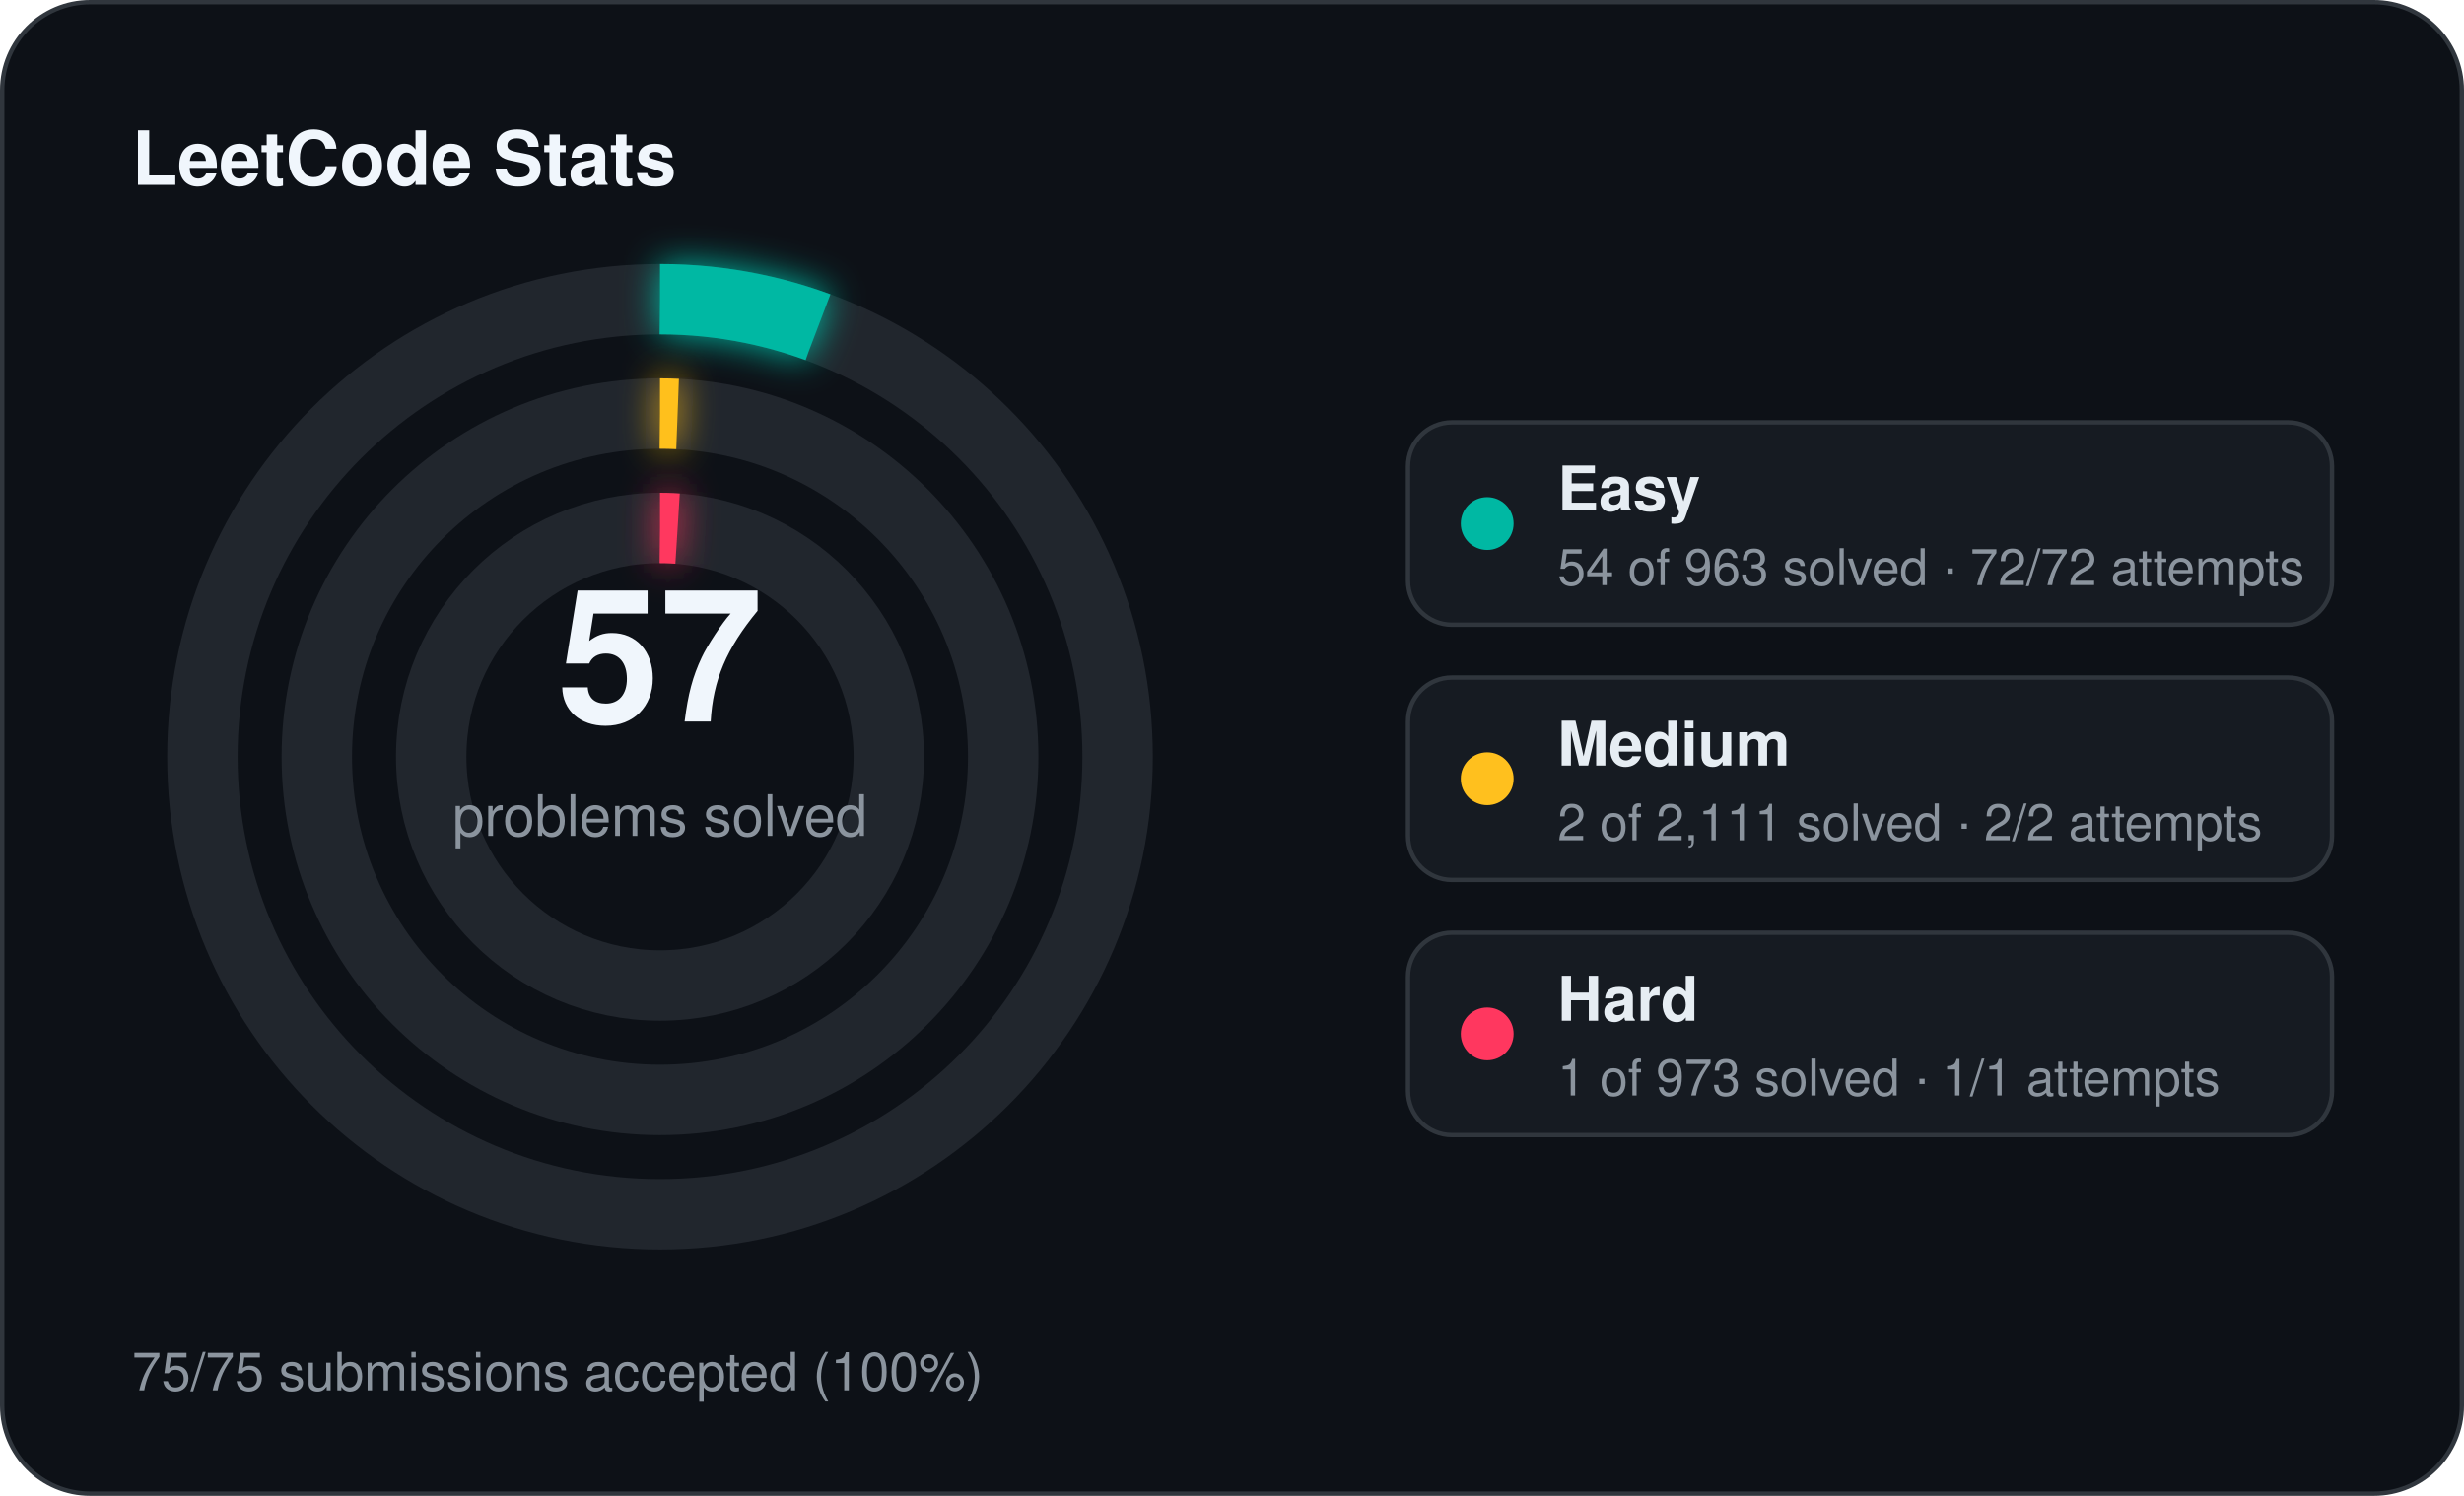
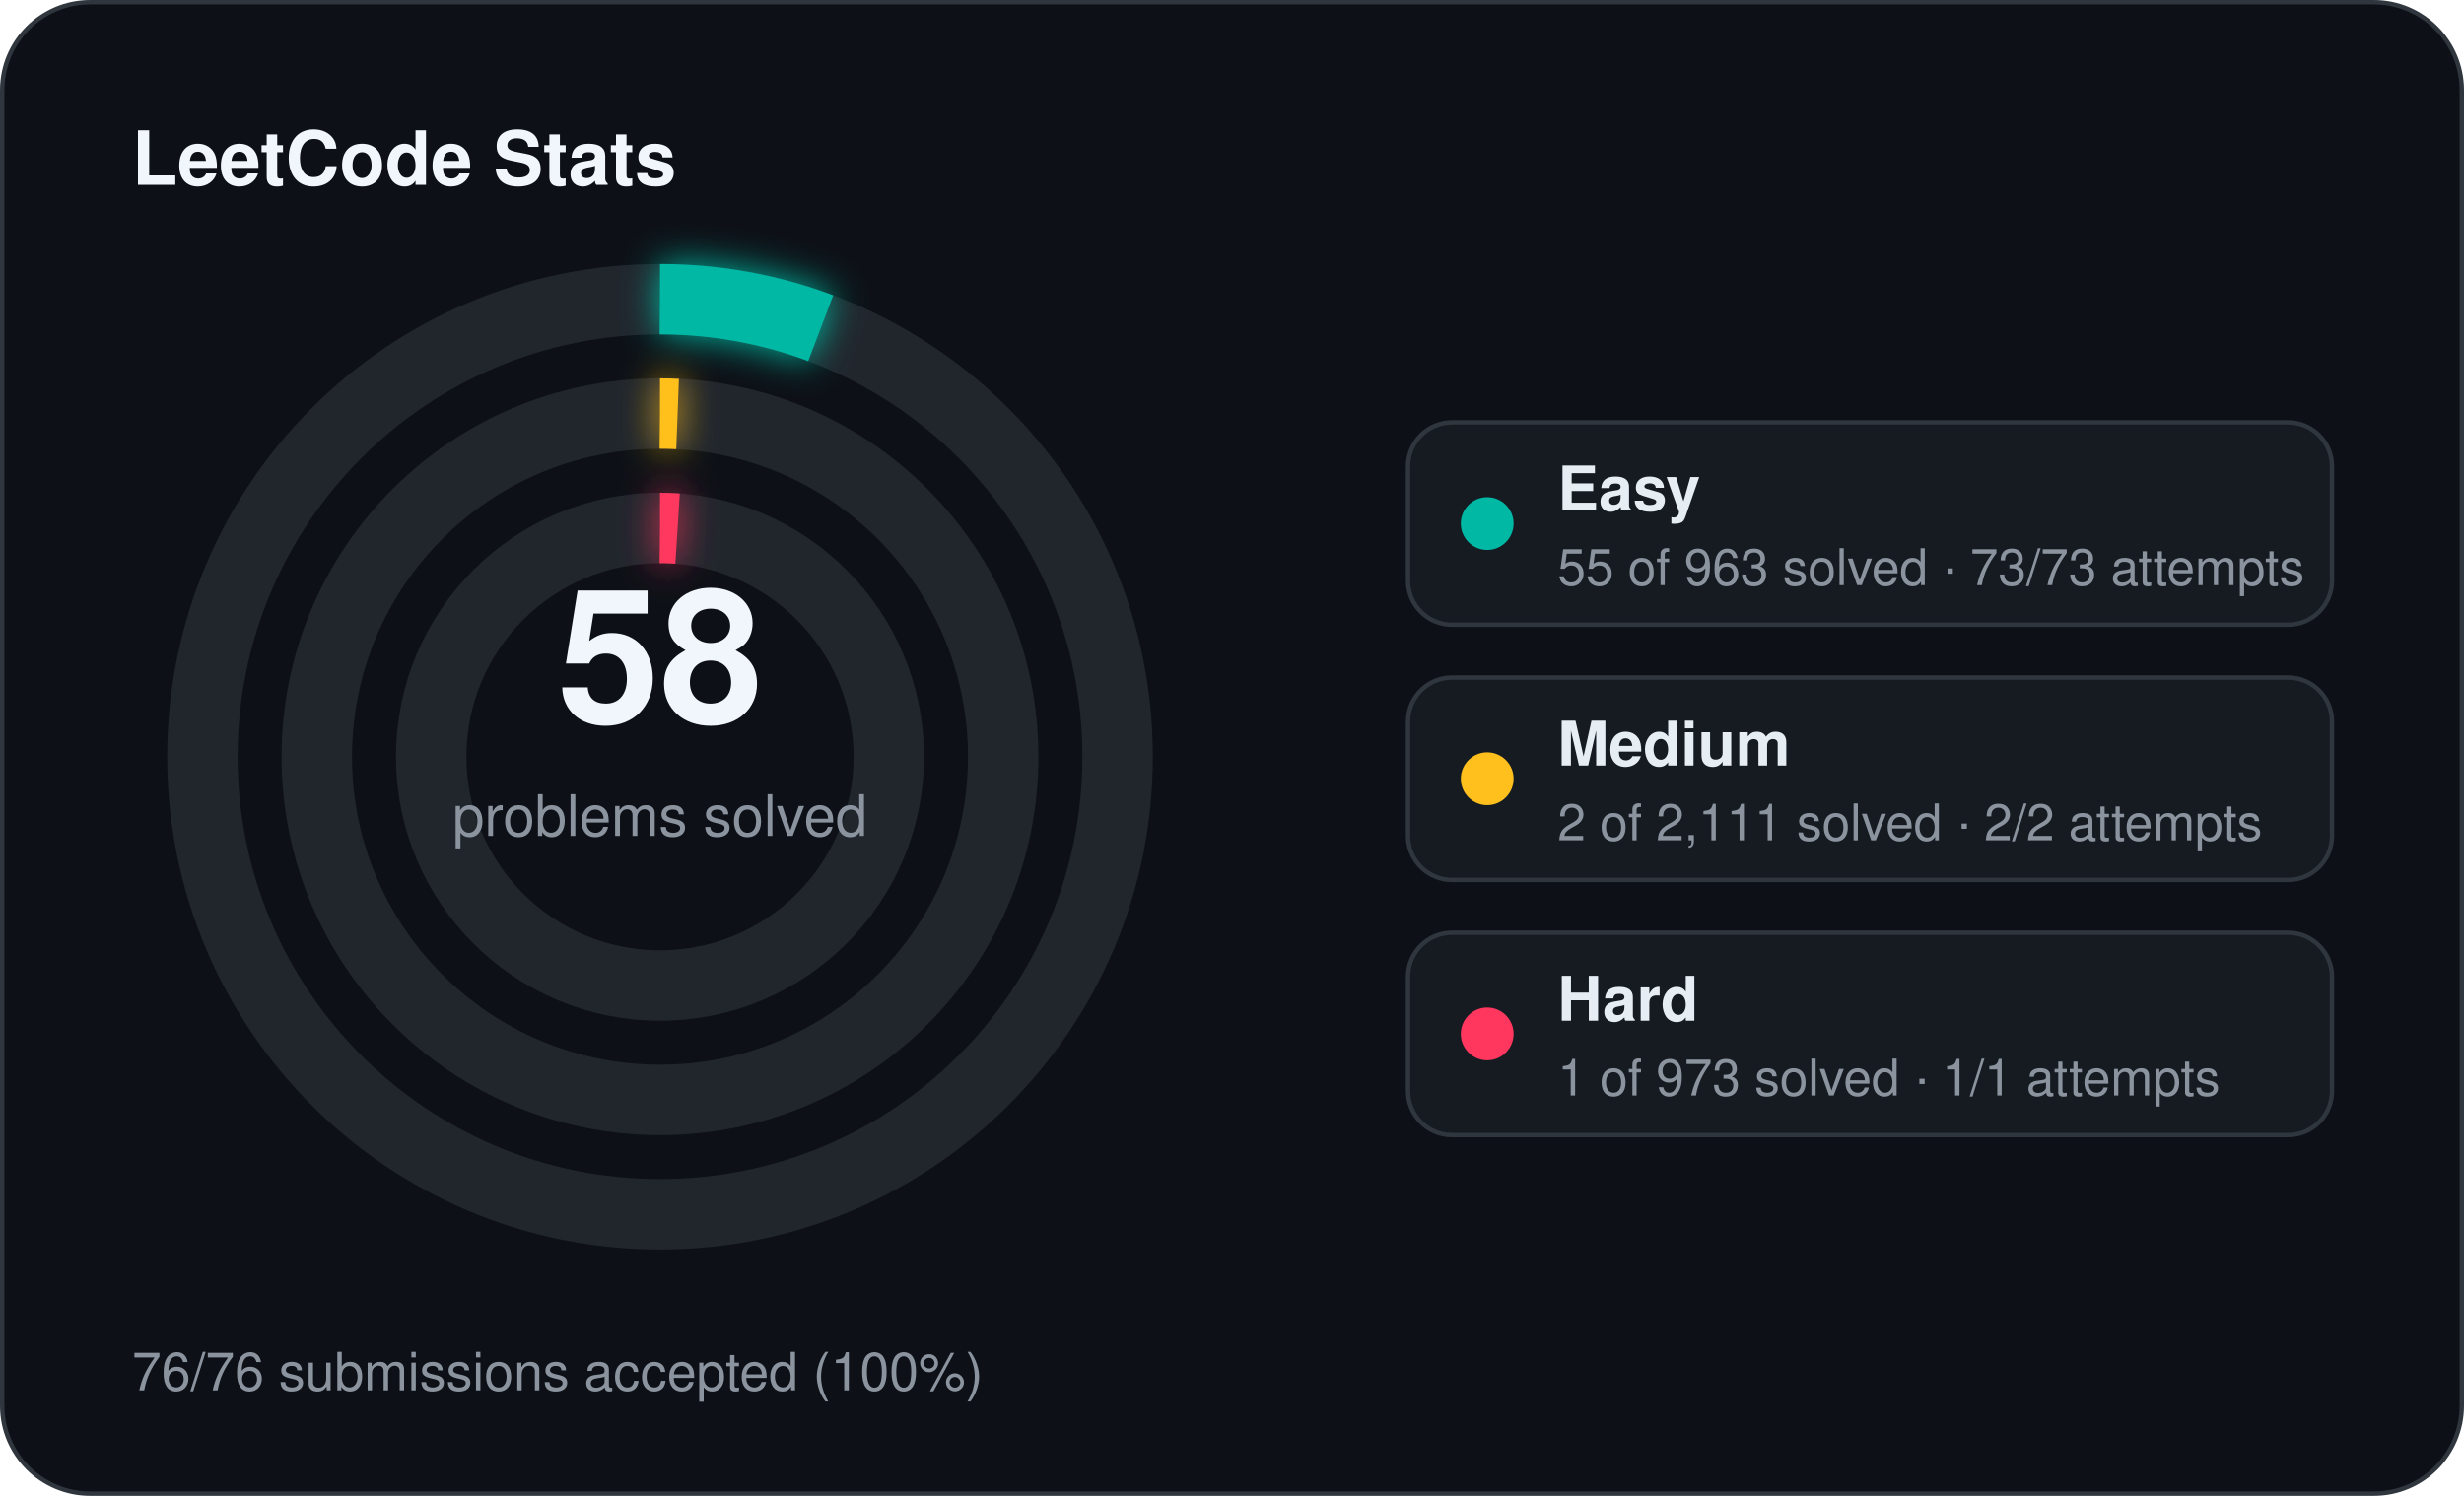
<svg xmlns="http://www.w3.org/2000/svg" width="560" height="340" viewBox="0 0 560 340">
  <defs>
    <filter id="stats-glow" x="-60%" y="-60%" width="220%" height="220%">
      <feGaussianBlur stdDeviation="4" result="blur" />
      <feMerge>
        <feMergeNode in="blur" />
        <feMergeNode in="SourceGraphic" />
      </feMerge>
    </filter>
  </defs>
  <rect x="0.5" y="0.5" width="559" height="339" rx="20" fill="#0d1117" stroke="#30363d" stroke-width="1" />
  <text x="30" y="42" fill="#f0f6fc" font-family="Segoe UI, Helvetica, Arial, sans-serif" font-size="17" font-weight="700">LeetCode Stats</text>
  <circle cx="150" cy="172" r="104" fill="none" stroke="#21262d" stroke-width="16" />
-   <circle cx="150" cy="172" r="104" fill="none" stroke="#00b8a3" stroke-width="16" stroke-linecap="butt" stroke-dasharray="36.64 653.45" transform="rotate(-90 150 172)" filter="url(#stats-glow)" />
+   <circle cx="150" cy="172" r="104" fill="none" stroke="#00b8a3" stroke-width="16" stroke-linecap="butt" stroke-dasharray="37.32 653.45" transform="rotate(-90 150 172)" filter="url(#stats-glow)" />
  <circle cx="150" cy="172" r="78" fill="none" stroke="#21262d" stroke-width="16" />
  <circle cx="150" cy="172" r="78" fill="none" stroke="#ffc01e" stroke-width="16" stroke-linecap="butt" stroke-dasharray="4.00 490.09" transform="rotate(-90 150 172)" filter="url(#stats-glow)" />
  <circle cx="150" cy="172" r="52" fill="none" stroke="#21262d" stroke-width="16" />
  <circle cx="150" cy="172" r="52" fill="none" stroke="#ff375f" stroke-width="16" stroke-linecap="butt" stroke-dasharray="4.00 326.73" transform="rotate(-90 150 172)" filter="url(#stats-glow)" />
-   <text x="150" y="164" text-anchor="middle" fill="#f0f6fc" font-family="Segoe UI, Helvetica, Arial, sans-serif" font-size="42" font-weight="700">57</text>
+   <text x="150" y="164" text-anchor="middle" fill="#f0f6fc" font-family="Segoe UI, Helvetica, Arial, sans-serif" font-size="42" font-weight="700">58</text>
  <text x="150" y="190" text-anchor="middle" fill="#8b949e" font-family="Segoe UI, Helvetica, Arial, sans-serif" font-size="13">problems solved</text>
  <rect x="320" y="96" width="210" height="46" rx="10" fill="#161b22" stroke="#30363d" stroke-width="1" />
  <circle cx="338" cy="119" r="6" fill="#00b8a3" />
  <text x="354" y="116" fill="#e6edf3" font-family="Segoe UI, Helvetica, Arial, sans-serif" font-size="14" font-weight="600">Easy</text>
-   <text x="354" y="133" fill="#8b949e" font-family="Segoe UI, Helvetica, Arial, sans-serif" font-size="11.5">54 of 963 solved · 72/72 attempts</text>
+   <text x="354" y="133" fill="#8b949e" font-family="Segoe UI, Helvetica, Arial, sans-serif" font-size="11.5">55 of 963 solved · 73/73 attempts</text>
  <rect x="320" y="154" width="210" height="46" rx="10" fill="#161b22" stroke="#30363d" stroke-width="1" />
  <circle cx="338" cy="177" r="6" fill="#ffc01e" />
  <text x="354" y="174" fill="#e6edf3" font-family="Segoe UI, Helvetica, Arial, sans-serif" font-size="14" font-weight="600">Medium</text>
  <text x="354" y="191" fill="#8b949e" font-family="Segoe UI, Helvetica, Arial, sans-serif" font-size="11.5">2 of 2,111 solved · 2/2 attempts</text>
  <rect x="320" y="212" width="210" height="46" rx="10" fill="#161b22" stroke="#30363d" stroke-width="1" />
  <circle cx="338" cy="235" r="6" fill="#ff375f" />
  <text x="354" y="232" fill="#e6edf3" font-family="Segoe UI, Helvetica, Arial, sans-serif" font-size="14" font-weight="600">Hard</text>
  <text x="354" y="249" fill="#8b949e" font-family="Segoe UI, Helvetica, Arial, sans-serif" font-size="11.5">1 of 973 solved · 1/1 attempts</text>
-   <text x="30" y="316" fill="#8b949e" font-family="Segoe UI, Helvetica, Arial, sans-serif" font-size="12">75/75 submissions accepted (100%)</text>
+   <text x="30" y="316" fill="#8b949e" font-family="Segoe UI, Helvetica, Arial, sans-serif" font-size="12">76/76 submissions accepted (100%)</text>
</svg>
